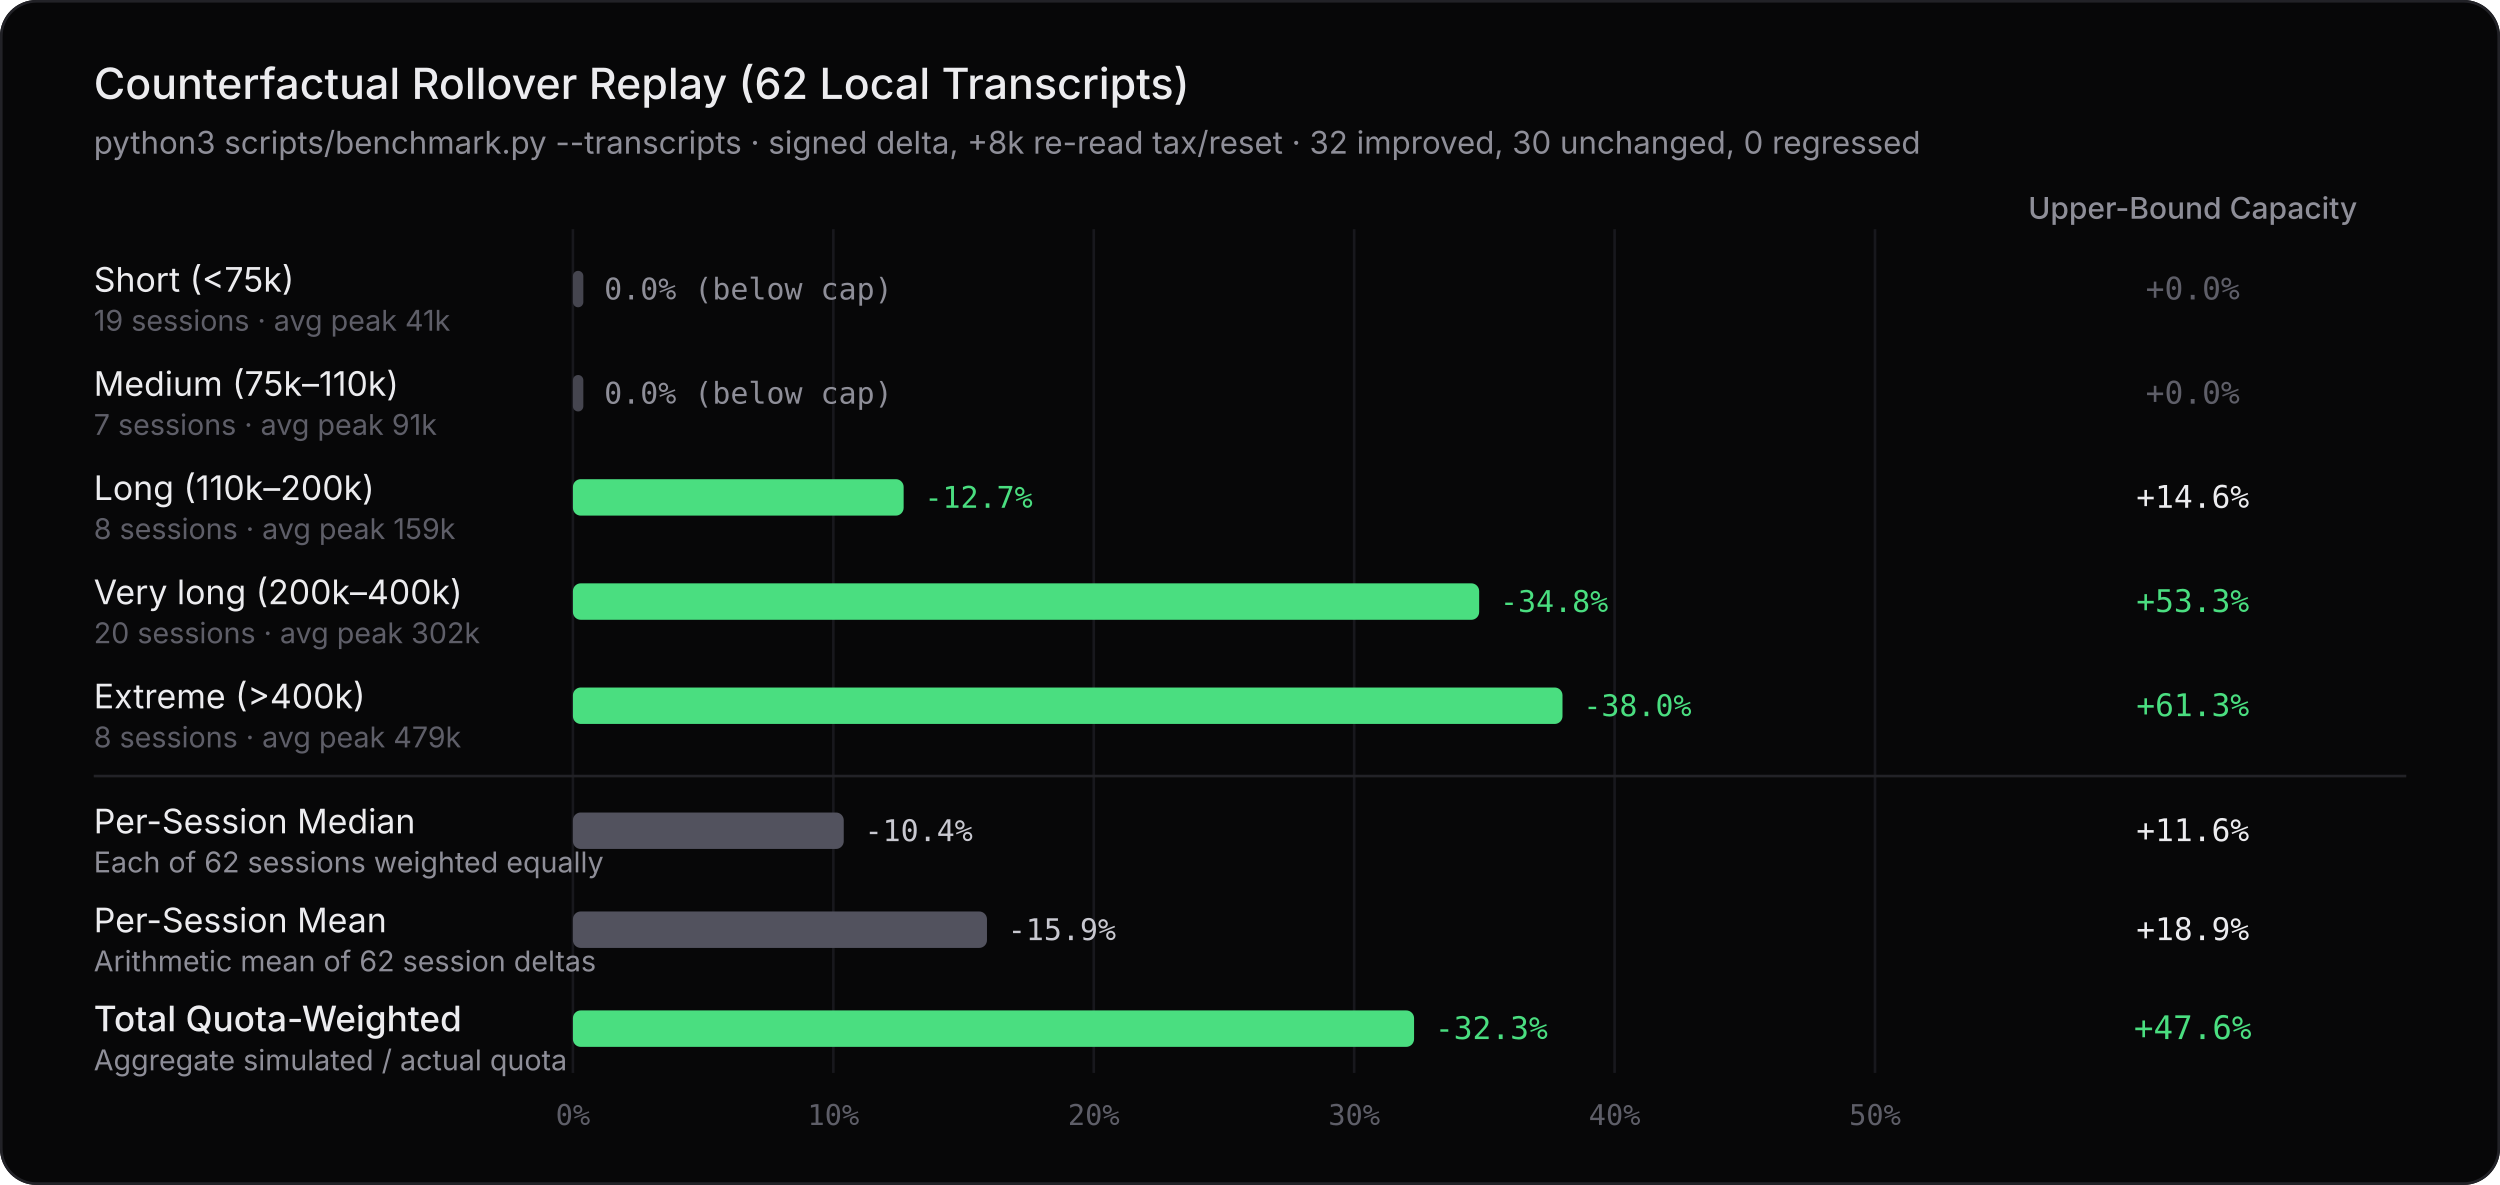
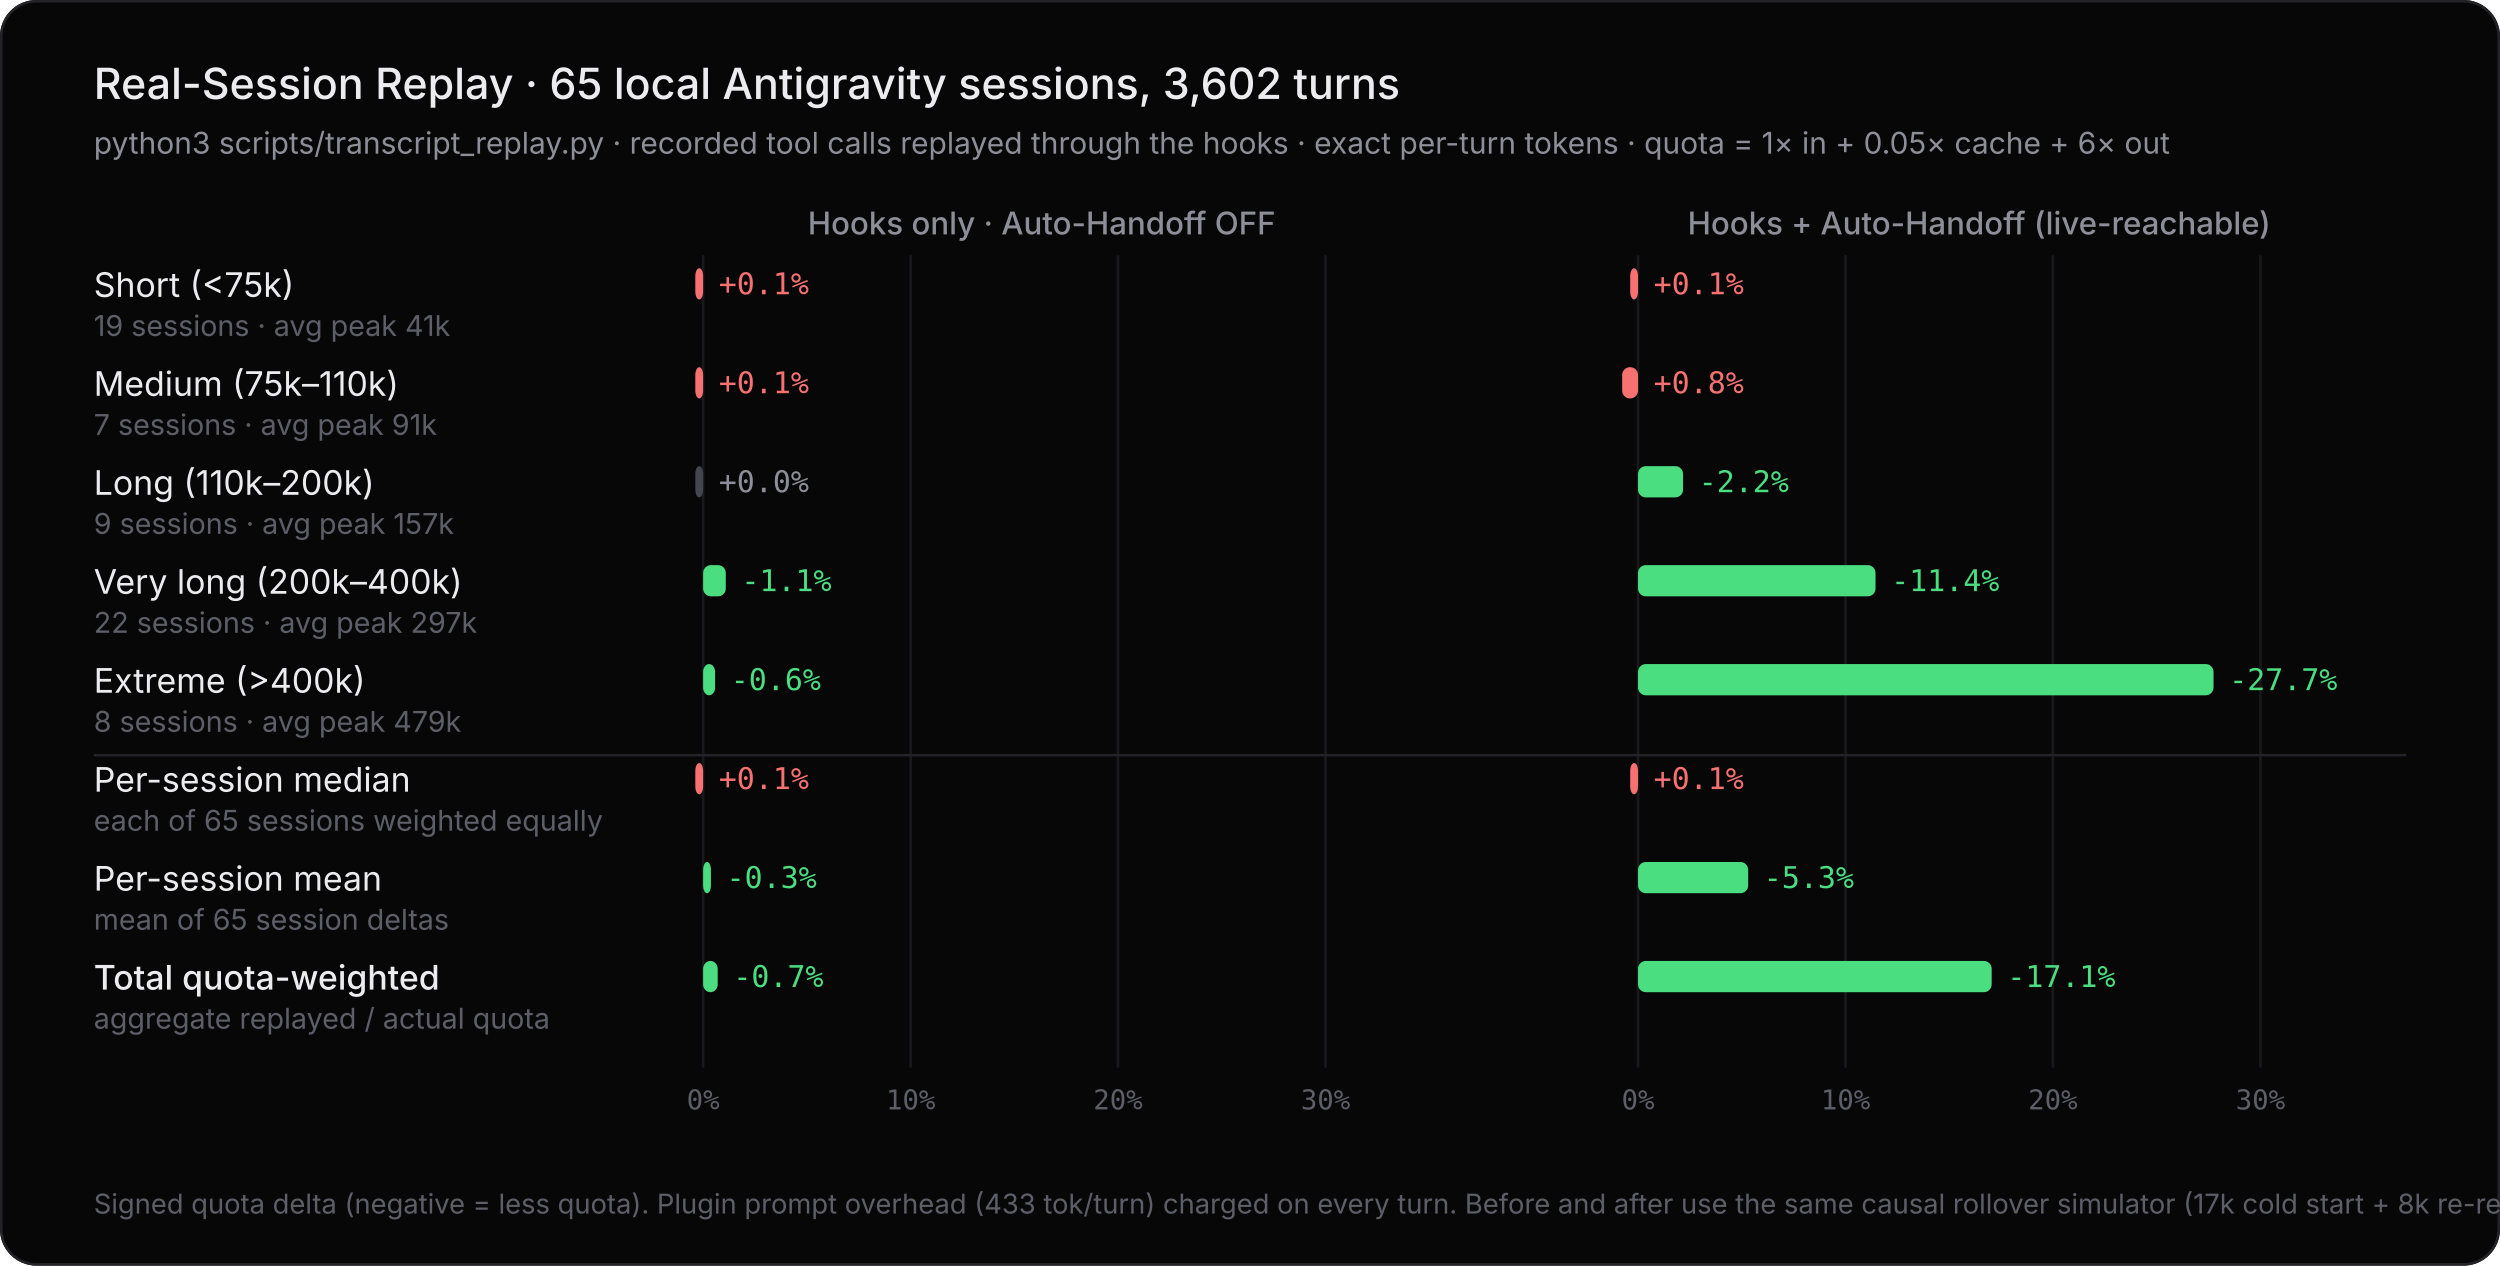
- <svg xmlns="http://www.w3.org/2000/svg" viewBox="0 0 960 455" width="960" height="455" role="img" aria-label="Counterfactual Rollover Simulation by Session Length">
+ <svg xmlns="http://www.w3.org/2000/svg" viewBox="0 0 960 486" width="960" height="486" role="img" aria-label="Real-session replay benchmark">
  <defs>
-     <style>
-       .t { font-family: "Google Sans", "Inter", -apple-system, BlinkMacSystemFont, "Segoe UI", system-ui, sans-serif; }
-       .m { font-family: ui-monospace, SFMono-Regular, Menlo, Consolas, monospace; }
-     </style>
+     <style>.t{font-family:"Google Sans","Inter",-apple-system,BlinkMacSystemFont,"Segoe UI",system-ui,sans-serif}.m{font-family:ui-monospace,SFMono-Regular,Menlo,Consolas,monospace}</style>
  </defs>
-   <rect width="960" height="455" rx="14" fill="#070708" />
-   <rect x="0.5" y="0.5" width="959" height="454" rx="13.5" fill="none" stroke="#222227" />
-   <text x="36" y="38" class="t" font-size="16.5" font-weight="500" fill="#ececef">Counterfactual Rollover Replay (62 Local Transcripts)</text>
-   <text x="36" y="59" class="t" font-size="12" fill="#8e8e98">python3 scripts/benchmark.py --transcripts · signed delta, +8k re-read tax/reset · 32 improved, 30 unchanged, 0 regressed</text>
-   <g stroke="#18181d" stroke-width="1">
-     <line x1="220" y1="88" x2="220" y2="412" />
-     <line x1="320" y1="88" x2="320" y2="412" />
-     <line x1="420" y1="88" x2="420" y2="412" />
-     <line x1="520" y1="88" x2="520" y2="412" />
-     <line x1="620" y1="88" x2="620" y2="412" />
-     <line x1="720" y1="88" x2="720" y2="412" />
-   </g>
-   <g class="m" font-size="11" fill="#5e5e68" text-anchor="middle">
-     <text x="220" y="432">0%</text>
-     <text x="320" y="432">10%</text>
-     <text x="420" y="432">20%</text>
-     <text x="520" y="432">30%</text>
-     <text x="620" y="432">40%</text>
-     <text x="720" y="432">50%</text>
-   </g>
-   <text x="842" y="84" class="t" font-size="11.5" font-weight="500" fill="#8e8e98" text-anchor="middle">Upper-Bound Capacity</text>
-   <text x="36" y="112" class="t" font-size="13" fill="#ececef">Short (&lt;75k)</text>
-   <text x="36" y="127" class="t" font-size="11" fill="#5e5e68">19 sessions · avg peak 41k</text>
-   <rect x="220" y="104" width="4" height="14" rx="2" fill="#45454f" />
-   <text x="232" y="115" class="m" font-size="11.5" fill="#8e8e98">0.0% (below cap)</text>
-   <text x="842" y="115" class="m" font-size="12" fill="#5e5e68" text-anchor="middle">+0.0%</text>
+   <rect width="960" height="486" rx="14" fill="#070708" />
+   <rect x="0.5" y="0.5" width="959" height="485" rx="13.5" fill="none" stroke="#222227" />
+   <text x="36" y="38" class="t" font-size="16.5" font-weight="500" fill="#ececef">Real-Session Replay · 65 local Antigravity sessions, 3,602 turns</text>
+   <text x="36" y="59" class="t" font-size="11.5" fill="#8e8e98">python3 scripts/transcript_replay.py · recorded tool calls replayed through the hooks · exact per-turn tokens · quota = 1× in + 0.05× cache + 6× out</text>
+   <text x="400" y="90" class="t" font-size="12" font-weight="500" fill="#8e8e98" text-anchor="middle">Hooks only · Auto-Handoff OFF</text>
+   <line x1="270.0" y1="98" x2="270.0" y2="410" stroke="#18181d" />
+   <text x="270.0" y="426" class="m" font-size="10.5" fill="#5e5e68" text-anchor="middle">0%</text>
+   <line x1="349.7" y1="98" x2="349.7" y2="410" stroke="#18181d" />
+   <text x="349.7" y="426" class="m" font-size="10.5" fill="#5e5e68" text-anchor="middle">10%</text>
+   <line x1="429.3" y1="98" x2="429.3" y2="410" stroke="#18181d" />
+   <text x="429.3" y="426" class="m" font-size="10.5" fill="#5e5e68" text-anchor="middle">20%</text>
+   <line x1="509.0" y1="98" x2="509.0" y2="410" stroke="#18181d" />
+   <text x="509.0" y="426" class="m" font-size="10.5" fill="#5e5e68" text-anchor="middle">30%</text>
+   <text x="760" y="90" class="t" font-size="12" font-weight="500" fill="#8e8e98" text-anchor="middle">Hooks + Auto-Handoff (live-reachable)</text>
+   <line x1="629.0" y1="98" x2="629.0" y2="410" stroke="#18181d" />
+   <text x="629.0" y="426" class="m" font-size="10.5" fill="#5e5e68" text-anchor="middle">0%</text>
+   <line x1="708.7" y1="98" x2="708.7" y2="410" stroke="#18181d" />
+   <text x="708.7" y="426" class="m" font-size="10.5" fill="#5e5e68" text-anchor="middle">10%</text>
+   <line x1="788.3" y1="98" x2="788.3" y2="410" stroke="#18181d" />
+   <text x="788.3" y="426" class="m" font-size="10.5" fill="#5e5e68" text-anchor="middle">20%</text>
+   <line x1="868.0" y1="98" x2="868.0" y2="410" stroke="#18181d" />
+   <text x="868.0" y="426" class="m" font-size="10.5" fill="#5e5e68" text-anchor="middle">30%</text>
+   <text x="36" y="114" class="t" font-size="13" fill="#ececef">Short (&lt;75k)</text>
+   <text x="36" y="129" class="t" font-size="11" fill="#5e5e68">19 sessions · avg peak 41k</text>
+   <rect x="267.0" y="103" width="3.0" height="12" rx="3" fill="#f87171" />
+   <text x="276.0" y="113" class="m" font-size="11.5" fill="#f87171">+0.1%</text>
+   <rect x="626.0" y="103" width="3.0" height="12" rx="3" fill="#f87171" />
+   <text x="635.0" y="113" class="m" font-size="11.5" fill="#f87171">+0.1%</text>
  <text x="36" y="152" class="t" font-size="13" fill="#ececef">Medium (75k–110k)</text>
  <text x="36" y="167" class="t" font-size="11" fill="#5e5e68">7 sessions · avg peak 91k</text>
-   <rect x="220" y="144" width="4" height="14" rx="2" fill="#45454f" />
-   <text x="232" y="155" class="m" font-size="11.5" fill="#8e8e98">0.0% (below cap)</text>
-   <text x="842" y="155" class="m" font-size="12" fill="#5e5e68" text-anchor="middle">+0.0%</text>
-   <text x="36" y="192" class="t" font-size="13" fill="#ececef">Long (110k–200k)</text>
-   <text x="36" y="207" class="t" font-size="11" fill="#5e5e68">8 sessions · avg peak 159k</text>
-   <rect x="220" y="184" width="127" height="14" rx="3" fill="#4ade80" />
-   <text x="355" y="195" class="m" font-size="11.5" fill="#4ade80">-12.7%</text>
-   <text x="842" y="195" class="m" font-size="12" fill="#ececef" text-anchor="middle">+14.6%</text>
-   <text x="36" y="232" class="t" font-size="13" fill="#ececef">Very long (200k–400k)</text>
-   <text x="36" y="247" class="t" font-size="11" fill="#5e5e68">20 sessions · avg peak 302k</text>
-   <rect x="220" y="224" width="348" height="14" rx="3" fill="#4ade80" />
-   <text x="576" y="235" class="m" font-size="11.5" fill="#4ade80">-34.8%</text>
-   <text x="842" y="235" class="m" font-size="12" font-weight="500" fill="#4ade80" text-anchor="middle">+53.3%</text>
-   <text x="36" y="272" class="t" font-size="13" fill="#ececef">Extreme (&gt;400k)</text>
-   <text x="36" y="287" class="t" font-size="11" fill="#5e5e68">8 sessions · avg peak 479k</text>
-   <rect x="220" y="264" width="380" height="14" rx="3" fill="#4ade80" />
-   <text x="608" y="275" class="m" font-size="11.5" fill="#4ade80">-38.0%</text>
-   <text x="842" y="275" class="m" font-size="12" font-weight="500" fill="#4ade80" text-anchor="middle">+61.3%</text>
-   <line x1="36" y1="298" x2="924" y2="298" stroke="#222227" />
-   <text x="36" y="320" class="t" font-size="13" fill="#ececef">Per-Session Median</text>
-   <text x="36" y="335" class="t" font-size="11" fill="#8e8e98">Each of 62 sessions weighted equally</text>
-   <rect x="220" y="312" width="104" height="14" rx="3" fill="#52525e" />
-   <text x="332" y="323" class="m" font-size="11.5" fill="#c8c8d0">-10.4%</text>
-   <text x="842" y="323" class="m" font-size="12" fill="#ececef" text-anchor="middle">+11.6%</text>
-   <text x="36" y="358" class="t" font-size="13" fill="#ececef">Per-Session Mean</text>
-   <text x="36" y="373" class="t" font-size="11" fill="#8e8e98">Arithmetic mean of 62 session deltas</text>
-   <rect x="220" y="350" width="159" height="14" rx="3" fill="#52525e" />
-   <text x="387" y="361" class="m" font-size="11.5" fill="#c8c8d0">-15.9%</text>
-   <text x="842" y="361" class="m" font-size="12" fill="#ececef" text-anchor="middle">+18.9%</text>
-   <text x="36" y="396" class="t" font-size="13.5" font-weight="500" fill="#ececef">Total Quota-Weighted</text>
-   <text x="36" y="411" class="t" font-size="11" fill="#8e8e98">Aggregate simulated / actual quota</text>
-   <rect x="220" y="388" width="323" height="14" rx="3" fill="#4ade80" />
-   <text x="551" y="399" class="m" font-size="12" font-weight="500" fill="#4ade80">-32.3%</text>
-   <text x="842" y="399" class="m" font-size="12.5" font-weight="500" fill="#4ade80" text-anchor="middle">+47.6%</text>
+   <rect x="267.0" y="141" width="3.0" height="12" rx="3" fill="#f87171" />
+   <text x="276.0" y="151" class="m" font-size="11.5" fill="#f87171">+0.1%</text>
+   <rect x="622.9" y="141" width="6.1" height="12" rx="3" fill="#f87171" />
+   <text x="635.0" y="151" class="m" font-size="11.5" fill="#f87171">+0.8%</text>
+   <text x="36" y="190" class="t" font-size="13" fill="#ececef">Long (110k–200k)</text>
+   <text x="36" y="205" class="t" font-size="11" fill="#5e5e68">9 sessions · avg peak 157k</text>
+   <rect x="267.0" y="179" width="3.0" height="12" rx="3" fill="#45454f" />
+   <text x="276.0" y="189" class="m" font-size="11.5" fill="#8e8e98">+0.0%</text>
+   <rect x="629.0" y="179" width="17.3" height="12" rx="3" fill="#4ade80" />
+   <text x="652.3" y="189" class="m" font-size="11.5" fill="#4ade80">-2.2%</text>
+   <text x="36" y="228" class="t" font-size="13" fill="#ececef">Very long (200k–400k)</text>
+   <text x="36" y="243" class="t" font-size="11" fill="#5e5e68">22 sessions · avg peak 297k</text>
+   <rect x="270.0" y="217" width="8.7" height="12" rx="3" fill="#4ade80" />
+   <text x="284.7" y="227" class="m" font-size="11.5" fill="#4ade80">-1.1%</text>
+   <rect x="629.0" y="217" width="91.2" height="12" rx="3" fill="#4ade80" />
+   <text x="726.2" y="227" class="m" font-size="11.5" fill="#4ade80">-11.4%</text>
+   <text x="36" y="266" class="t" font-size="13" fill="#ececef">Extreme (&gt;400k)</text>
+   <text x="36" y="281" class="t" font-size="11" fill="#5e5e68">8 sessions · avg peak 479k</text>
+   <rect x="270.0" y="255" width="4.6" height="12" rx="3" fill="#4ade80" />
+   <text x="280.6" y="265" class="m" font-size="11.5" fill="#4ade80">-0.6%</text>
+   <rect x="629.0" y="255" width="221.0" height="12" rx="3" fill="#4ade80" />
+   <text x="856.0" y="265" class="m" font-size="11.5" fill="#4ade80">-27.7%</text>
+   <line x1="36" y1="290" x2="924" y2="290" stroke="#222227" />
+   <text x="36" y="304" class="t" font-size="13" fill="#ececef">Per-session median</text>
+   <text x="36" y="319" class="t" font-size="11" fill="#5e5e68">each of 65 sessions weighted equally</text>
+   <rect x="267.0" y="293" width="3.0" height="12" rx="3" fill="#f87171" />
+   <text x="276.0" y="303" class="m" font-size="11.5" fill="#f87171">+0.1%</text>
+   <rect x="626.0" y="293" width="3.0" height="12" rx="3" fill="#f87171" />
+   <text x="635.0" y="303" class="m" font-size="11.5" fill="#f87171">+0.1%</text>
+   <text x="36" y="342" class="t" font-size="13" fill="#ececef">Per-session mean</text>
+   <text x="36" y="357" class="t" font-size="11" fill="#5e5e68">mean of 65 session deltas</text>
+   <rect x="270.0" y="331" width="3.0" height="12" rx="3" fill="#4ade80" />
+   <text x="279.0" y="341" class="m" font-size="11.5" fill="#4ade80">-0.3%</text>
+   <rect x="629.0" y="331" width="42.3" height="12" rx="3" fill="#4ade80" />
+   <text x="677.3" y="341" class="m" font-size="11.5" fill="#4ade80">-5.3%</text>
+   <text x="36" y="380" class="t" font-size="13" font-weight="500" fill="#ececef">Total quota-weighted</text>
+   <text x="36" y="395" class="t" font-size="11" fill="#5e5e68">aggregate replayed / actual quota</text>
+   <rect x="270.0" y="369" width="5.6" height="12" rx="3" fill="#4ade80" />
+   <text x="281.6" y="379" class="m" font-size="11.5" font-weight="500" fill="#4ade80">-0.7%</text>
+   <rect x="629.0" y="369" width="135.8" height="12" rx="3" fill="#4ade80" />
+   <text x="770.8" y="379" class="m" font-size="11.5" font-weight="500" fill="#4ade80">-17.1%</text>
+   <text x="36" y="466" class="t" font-size="10.5" fill="#5e5e68">Signed quota delta (negative = less quota). Plugin prompt overhead (433 tok/turn) charged on every turn. Before and after use the same causal rollover simulator (17k cold start + 8k re-read tax).</text>
</svg>
